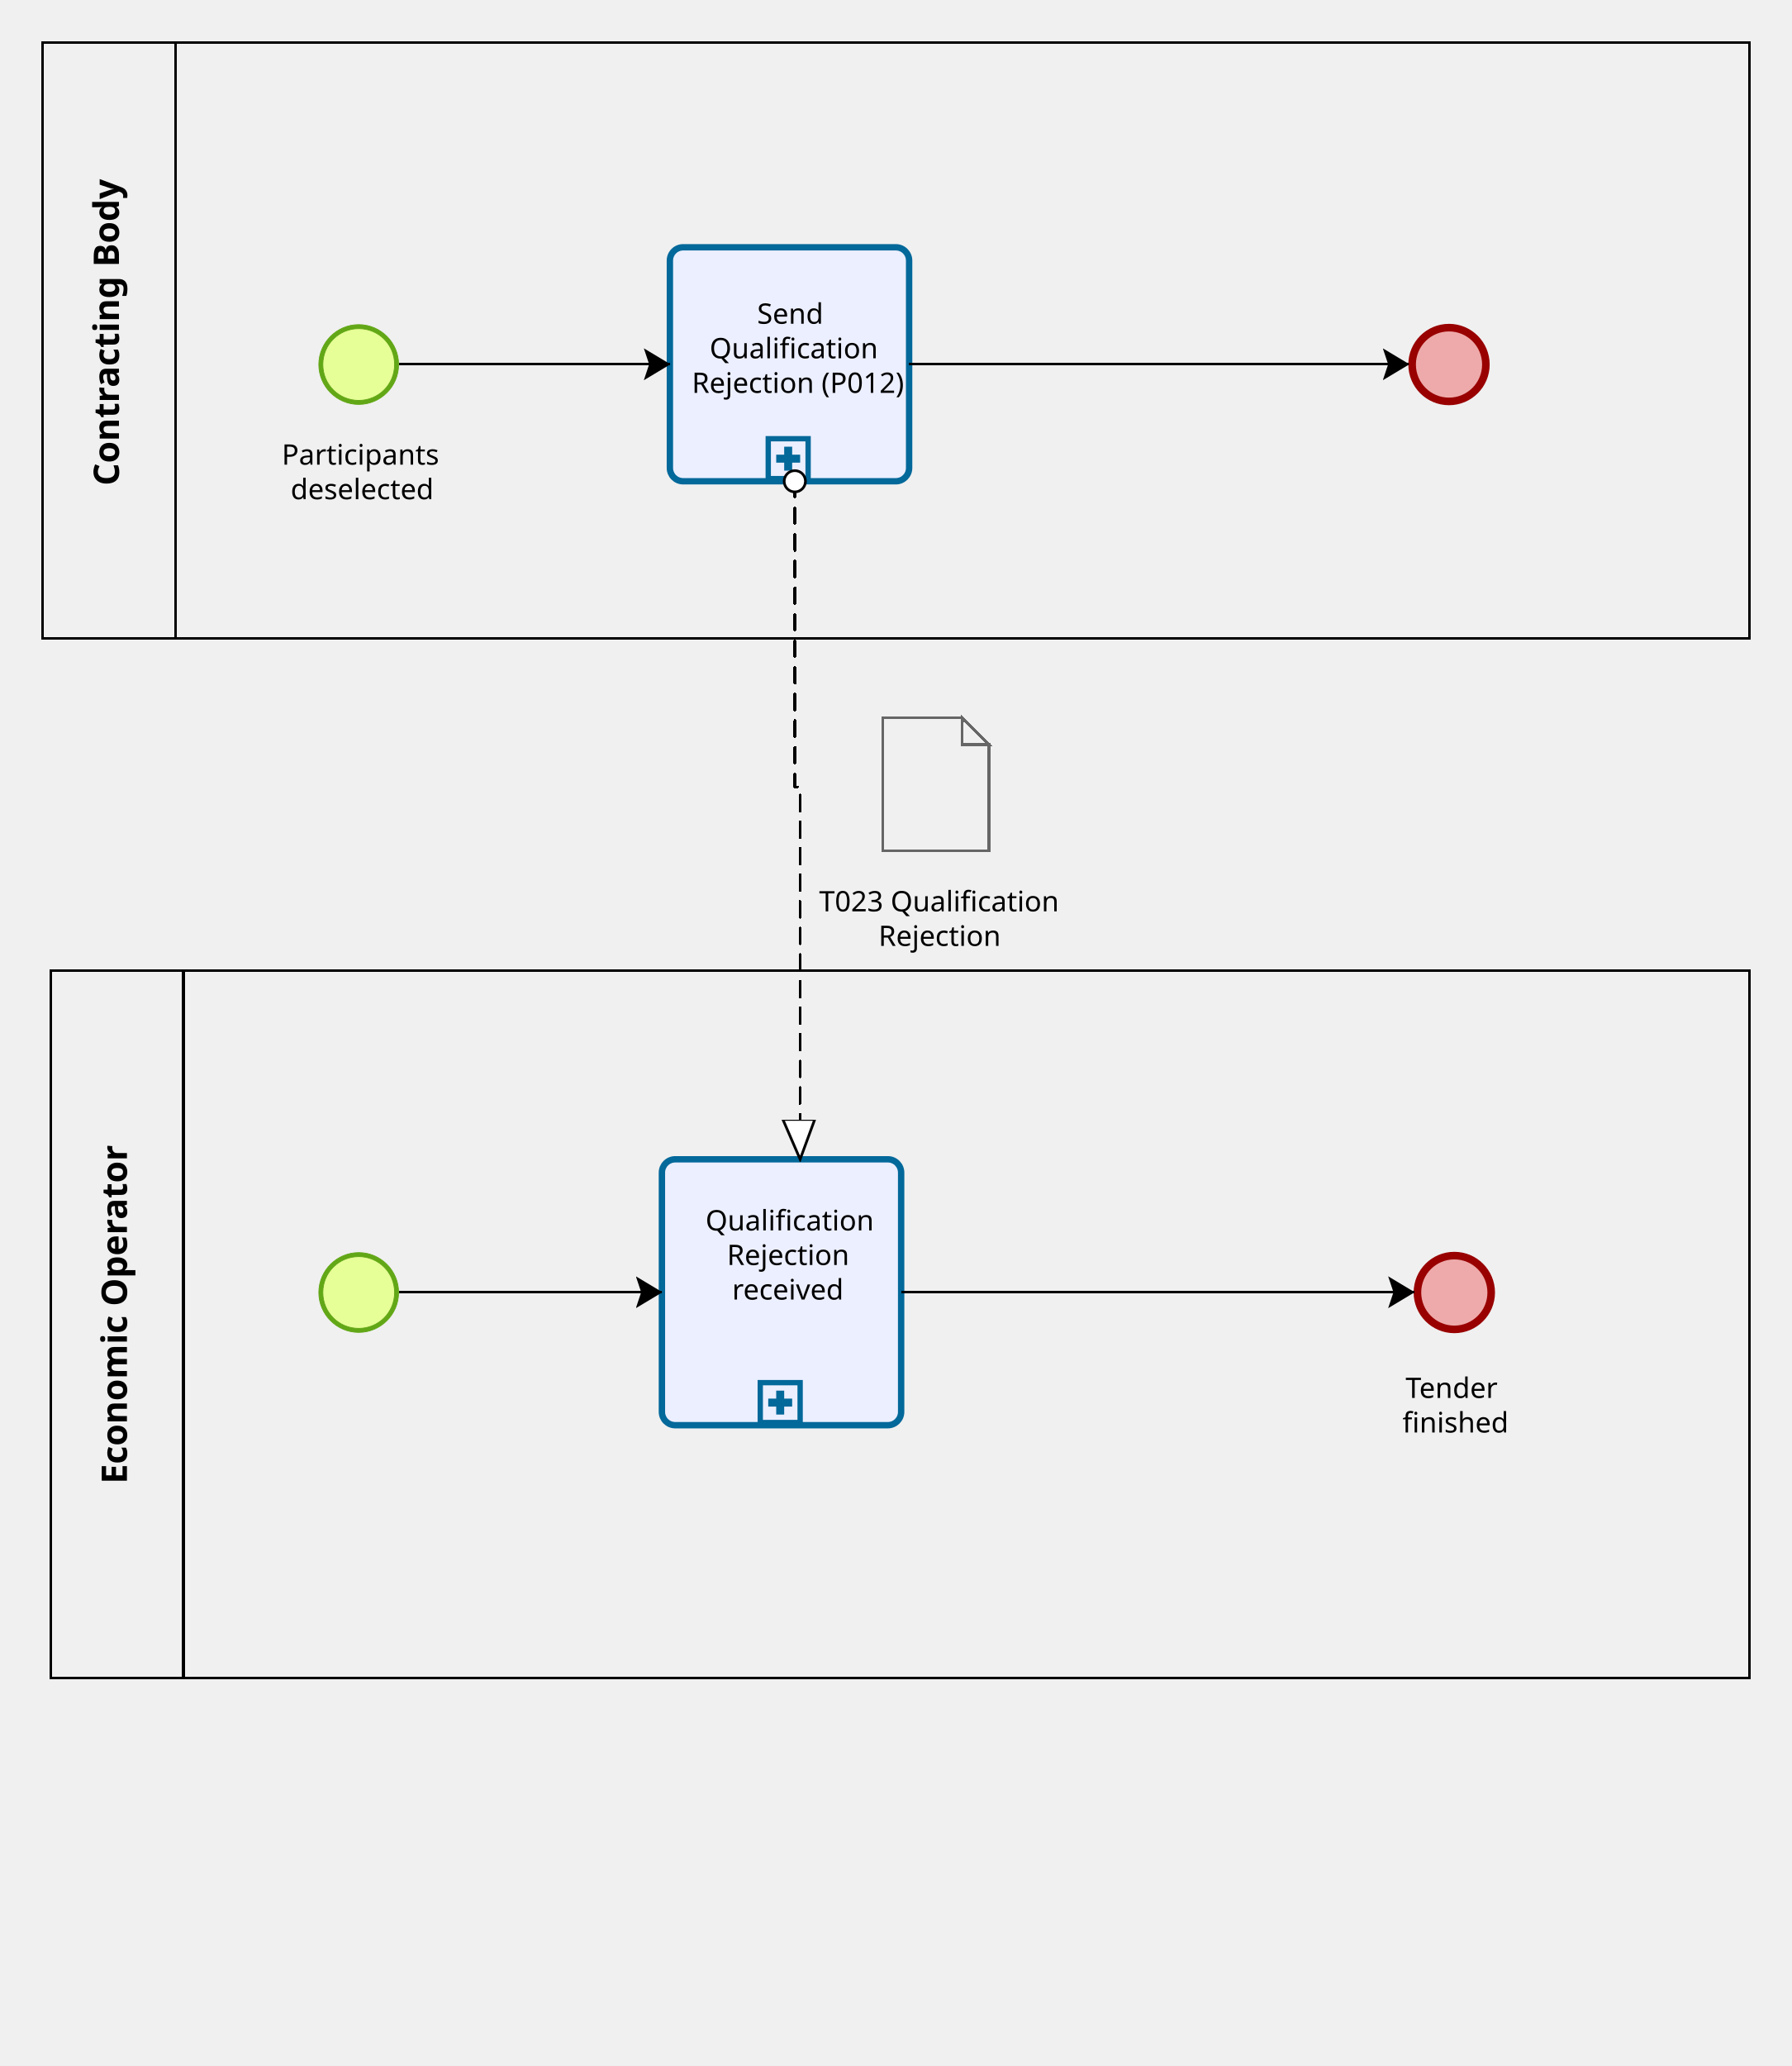
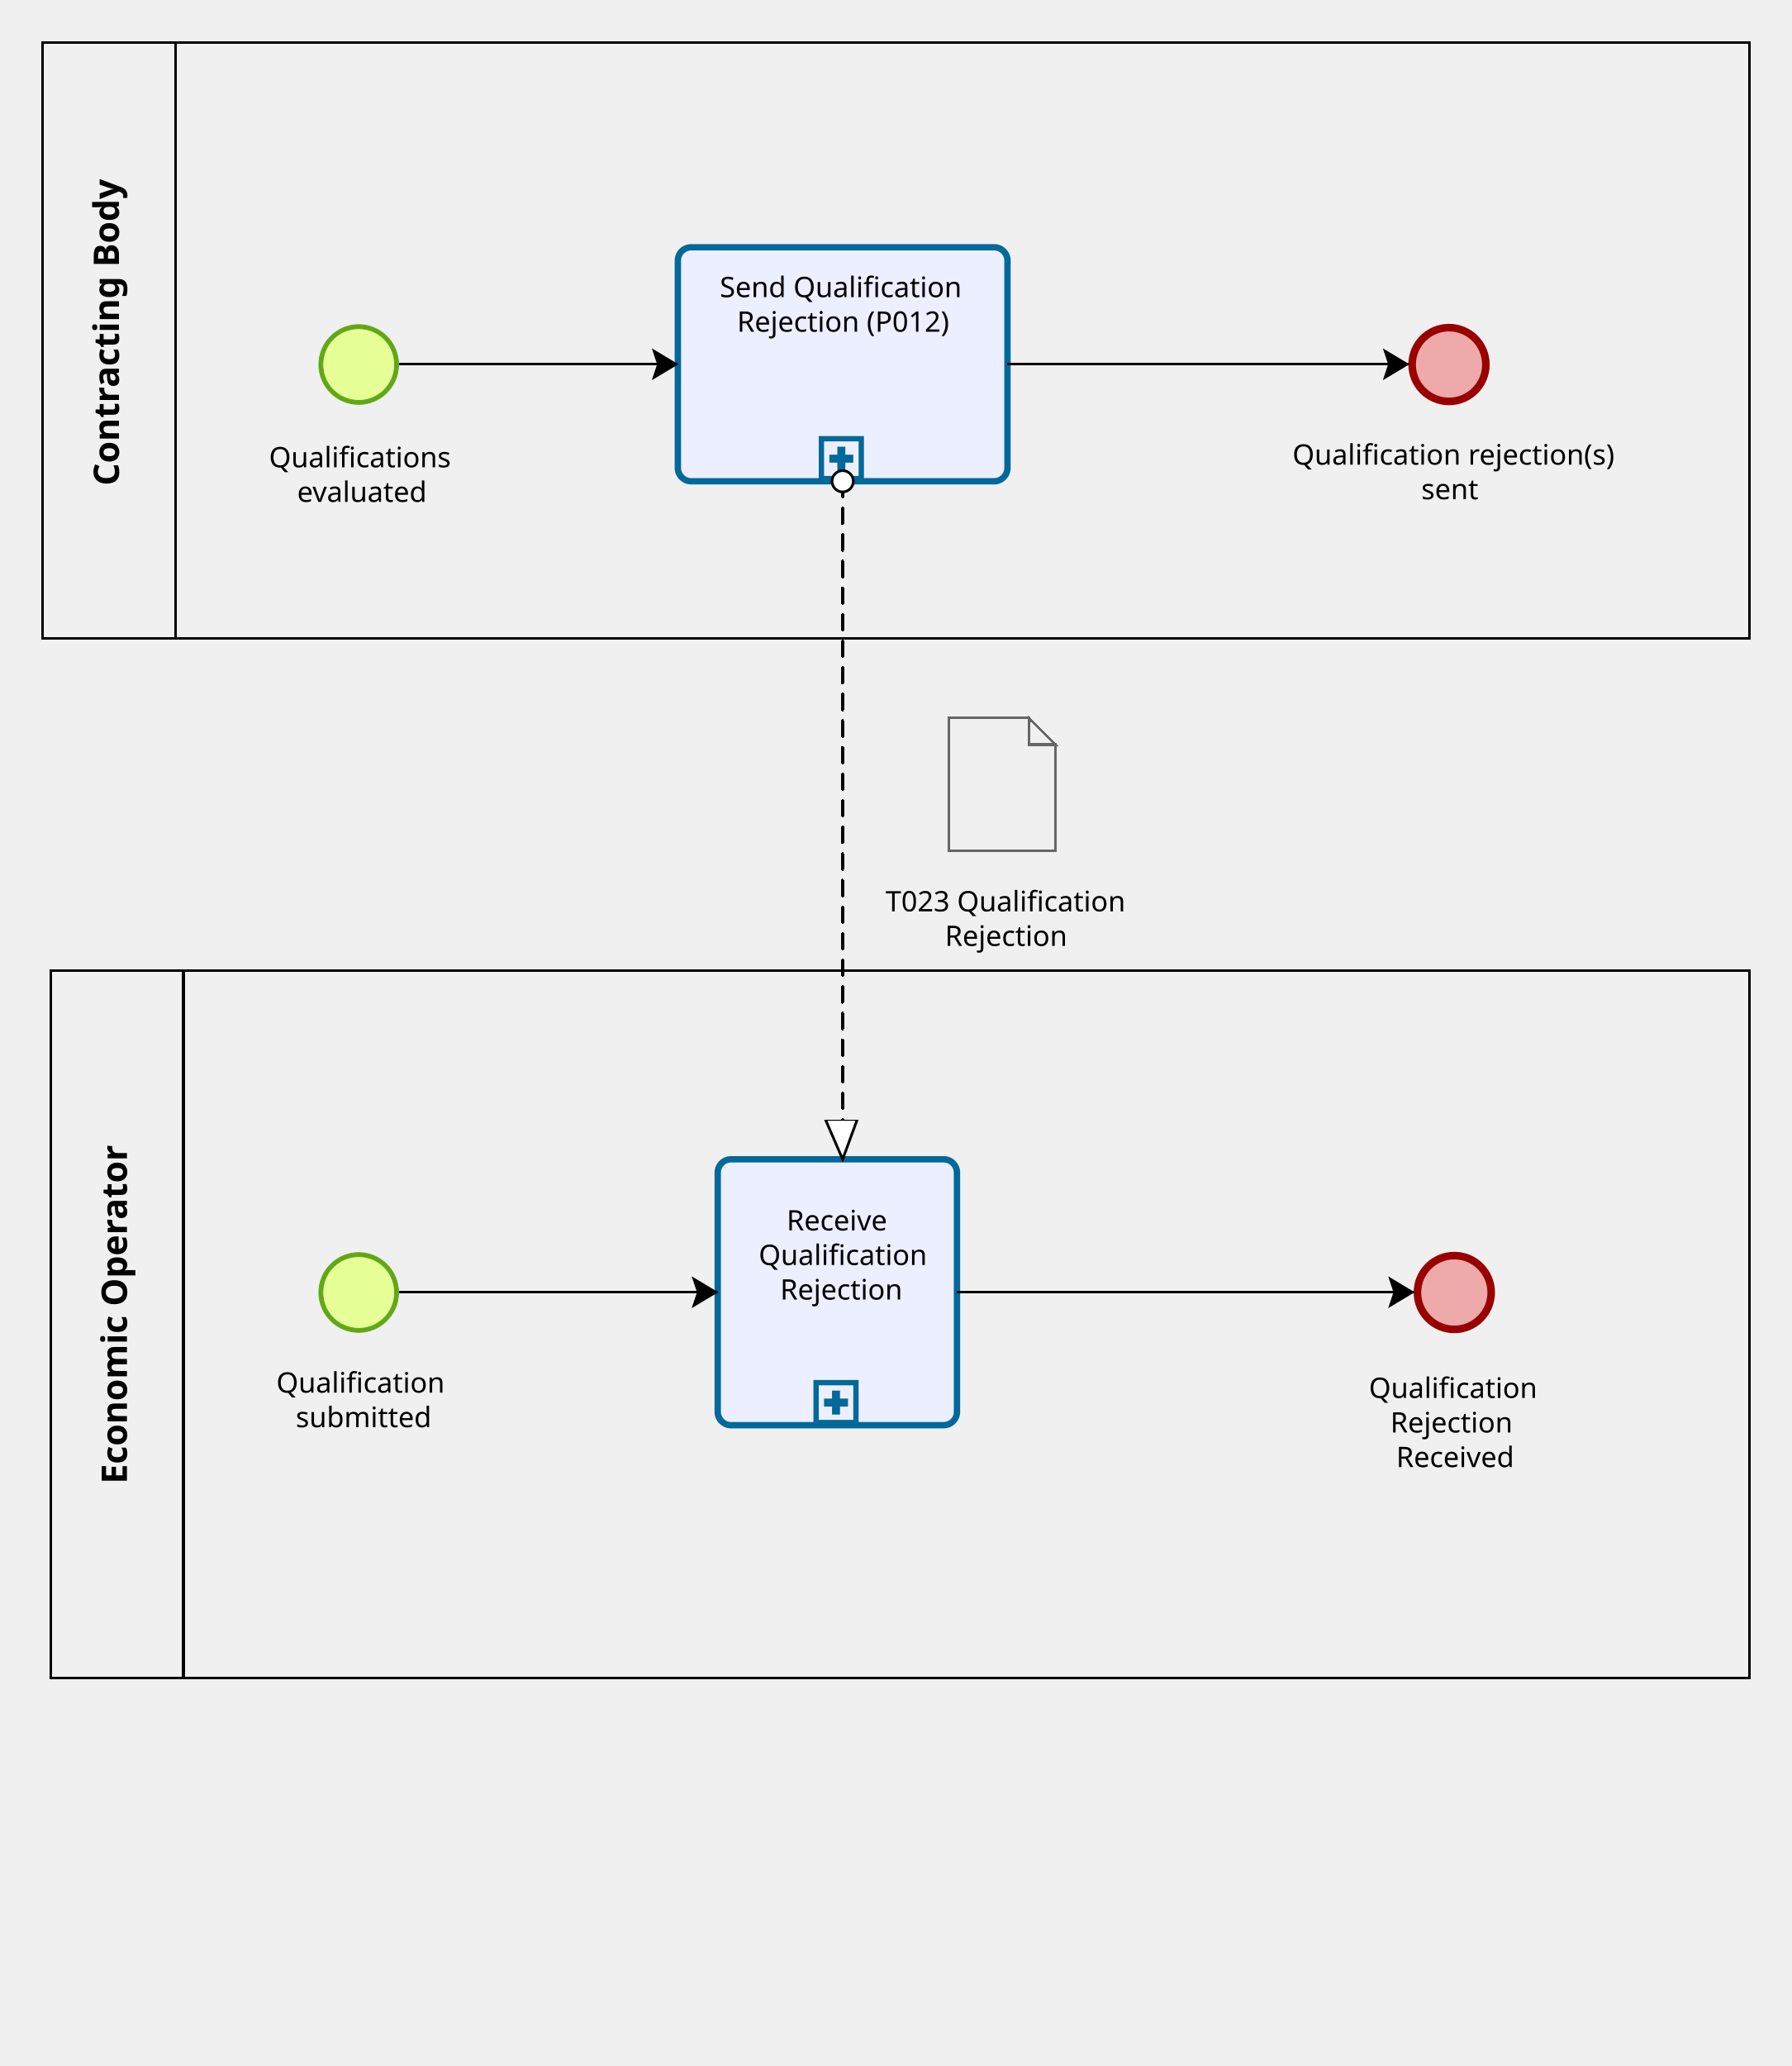
<svg xmlns="http://www.w3.org/2000/svg" width="674" height="777px" viewBox="30, -2, 674, 777" version="1.1">
  <defs>
    <marker refX="9.8" refY="6" orient="auto" markerWidth="12" markerHeight="12" markerUnits="strokeWidth" id="arrowSecuenceFlow47af84fc-600a-4b26-b500-8e36ffcc7849">
      <path d="M0 0 L2 6 L0 12 L10 6 z" style="fill:black;" />
    </marker>
  </defs>
  <g class="djs-group">
    <g transform="matrix(1, 0, 0, 1, 49, 363)" id="gfx-eead1193-fecd-4ff6-ac00-200f2e2a0f97" display="block" class="djs-element djs-shape" data-element-id="eead1193-fecd-4ff6-ac00-200f2e2a0f97">
      <g class="djs-visual">
        <g>
          <rect x="0" y="0" width="639" height="266" opacity="0" fill-opacity="0" style="fill:transparent;" />
          <path d="M639 0 L0 0 L0 266 L639 266 z M50 0 L50 266" stroke-width="1px" shape-rendering="crispEdges" fill-opacity="0" class="" style="fill:transparent;stroke:black;" />
        </g>
      </g>
      <svg width="50" height="266" class="djs-svg-text">
        <text transform="matrix(-1.83697E-16, -1, 1, -1.83697E-16, 0, 266)" font-family="'Segoe UI'" font-size="13.281px" font-style="normal" font-weight="bold" lineHeight="1.2" textDirection="270" textAlign="center" class="djs-label" style="fill:black;">
          <tspan x="72.935" y="28.75">Economic Operator</tspan>
        </text>
      </svg>
    </g>
  </g>
  <g class="djs-group">
    <g transform="matrix(1, 0, 0, 1, 46, 14)" id="gfx-ffb2d358-6819-4943-be00-db9b5a2b4782" display="block" class="djs-element djs-shape" data-element-id="ffb2d358-6819-4943-be00-db9b5a2b4782">
      <g class="djs-visual">
        <g>
          <rect x="0" y="0" width="642" height="224" opacity="0" fill-opacity="0" style="fill:transparent;" />
          <path d="M642 0 L0 0 L0 224 L642 224 z M50 0 L50 224" stroke-width="1px" shape-rendering="crispEdges" fill-opacity="0" class="" style="fill:transparent;stroke:black;" />
        </g>
      </g>
      <svg width="50" height="224" class="djs-svg-text">
        <text transform="matrix(-1.83697E-16, -1, 1, -1.83697E-16, 0, 224)" font-family="'Segoe UI'" font-size="13.281px" font-style="normal" font-weight="bold" lineHeight="1.2" textDirection="270" textAlign="center" class="djs-label" style="fill:black;">
          <tspan x="57.363" y="28.75">Contracting Body</tspan>
        </text>
      </svg>
    </g>
  </g>
  <g class="djs-group">
-     <g transform="matrix(1, 0, 0, 1, 279, 434)" id="gfx-c68ac644-a63e-41f5-92b7-75d676883d5c" display="block" class="djs-element djs-shape" data-element-id="c68ac644-a63e-41f5-92b7-75d676883d5c">
+     <g transform="matrix(1, 0, 0, 1, 300, 434)" id="gfx-c68ac644-a63e-41f5-92b7-75d676883d5c" display="block" class="djs-element djs-shape" data-element-id="c68ac644-a63e-41f5-92b7-75d676883d5c">
      <g class="djs-visual">
        <g>
          <rect x="0" y="0" width="90" height="100" rx="5" stroke-width="2.4px" class="" style="fill:#ECEFFF;stroke:#03689A;" />
          <g>
            <g transform="translate(37, 84)">
              <rect x="0" y="0" width="15" height="15" stroke-width="2px" style="fill:#ECEFFF;stroke:#03689A;" />
              <path d="M7.5 3 L7.5 12 M3 7.5 L12 7.5" stroke-width="3px" style="fill:#ECEFFF;stroke:#03689A;" />
            </g>
          </g>
        </g>
      </g>
    </g>
  </g>
  <g class="djs-group">
-     <g transform="matrix(1, 0, 0, 1, 280, 446)" id="gfx-2bbdbc4e-f4cf-463d-b3f6-19480c272e34" display="block" class="djs-element djs-shape" data-element-id="2bbdbc4e-f4cf-463d-b3f6-19480c272e34">
-       <g class="djs-visual">
-         <rect x="0" y="0" width="90" height="66" fill-opacity="0" stroke-opacity="0" style="fill:#FFFFFF;stroke:transparent;" />
-         <svg width="90" height="61" class="djs-svg-text">
-           <text font-family="'Segoe UI'" font-size="10.625px" font-style="normal" font-weight="normal" lineHeight="1.2" textDirection="0" textAlign="center" class="djs-label" style="fill:black;">
-             <tspan x="15.414" y="14.75">Qualification</tspan>
-             <tspan x="23.485" y="27.75">Rejection</tspan>
-             <tspan x="25.414" y="40.75">received</tspan>
-           </text>
-         </svg>
-       </g>
-     </g>
-   </g>
-   <g class="djs-group">
-     <g transform="matrix(1, 0, 0, 1, 282, 91)" id="gfx-ca841391-2591-4799-8b28-d960d13c8da1" display="block" class="djs-element djs-shape" data-element-id="ca841391-2591-4799-8b28-d960d13c8da1">
-       <g class="djs-visual">
-         <g>
-           <rect x="0" y="0" width="90" height="88" rx="5" stroke-width="2.4px" class="" style="fill:#ECEFFF;stroke:#03689A;" />
+     <g transform="matrix(1, 0, 0, 1, 300, 446)" id="gfx-a4bab64a-ca93-4365-a1f2-e125d5be2542" display="block" class="djs-element djs-shape" data-element-id="a4bab64a-ca93-4365-a1f2-e125d5be2542">
+       <g class="djs-visual">
+         <rect x="0" y="0" width="90" height="75" fill-opacity="0" stroke-opacity="0" style="fill:#FFFFFF;stroke:transparent;" />
+         <svg width="90" height="70" class="djs-svg-text">
+           <text font-family="'Segoe UI'" font-size="10.625px" font-style="normal" font-weight="normal" lineHeight="1.2" textDirection="0" textAlign="center" class="djs-label" style="fill:black;">
+             <tspan x="25.912" y="14.75">Receive </tspan>
+             <tspan x="15.414" y="27.75">Qualification</tspan>
+             <tspan x="23.485" y="40.75">Rejection</tspan>
+           </text>
+         </svg>
+       </g>
+     </g>
+   </g>
+   <g class="djs-group">
+     <g transform="matrix(1, 0, 0, 1, 285, 91)" id="gfx-ca841391-2591-4799-8b28-d960d13c8da1" display="block" class="djs-element djs-shape" data-element-id="ca841391-2591-4799-8b28-d960d13c8da1">
+       <g class="djs-visual">
+         <g>
+           <rect x="0" y="0" width="124" height="88" rx="5" stroke-width="2.4px" class="" style="fill:#ECEFFF;stroke:#03689A;" />
          <g>
-             <g transform="translate(37, 72)">
+             <g transform="translate(54, 72)">
              <rect x="0" y="0" width="15" height="15" stroke-width="2px" style="fill:#ECEFFF;stroke:#03689A;" />
              <path d="M7.5 3 L7.5 12 M3 7.5 L12 7.5" stroke-width="3px" style="fill:#ECEFFF;stroke:#03689A;" />
            </g>
          </g>
        </g>
      </g>
    </g>
  </g>
  <g class="djs-group">
-     <g transform="matrix(1, 0, 0, 1, 283, 105)" id="gfx-cbccba2d-4937-4233-afaa-80d32f5538d0" display="block" class="djs-element djs-shape" data-element-id="cbccba2d-4937-4233-afaa-80d32f5538d0">
-       <g class="djs-visual">
-         <rect x="0" y="0" width="90" height="71" fill-opacity="0" stroke-opacity="0" style="fill:#FFFFFF;stroke:transparent;" />
-         <svg width="90" height="66" class="djs-svg-text">
-           <text font-family="'Segoe UI'" font-size="10.625px" font-style="normal" font-weight="normal" lineHeight="1.2" textDirection="0" textAlign="center" class="djs-label" style="fill:black;">
-             <tspan x="31.816" y="14.75">Send </tspan>
-             <tspan x="13.959" y="27.75">Qualification </tspan>
-             <tspan x="7.265" y="40.75">Rejection (P012)</tspan>
+     <g transform="matrix(1, 0, 0, 1, 288, 95)" id="gfx-dc5f1611-5b8e-42a5-869b-832a32830b31" display="block" class="djs-element djs-shape" data-element-id="dc5f1611-5b8e-42a5-869b-832a32830b31">
+       <g class="djs-visual">
+         <rect x="0" y="0" width="114" height="71" fill-opacity="0" stroke-opacity="0" style="fill:#FFFFFF;stroke:transparent;" />
+         <svg width="114" height="66" class="djs-svg-text">
+           <text font-family="'Segoe UI'" font-size="10.625px" font-style="normal" font-weight="normal" lineHeight="1.2" textDirection="0" textAlign="center" class="djs-label" style="fill:black;">
+             <tspan x="12.775" y="14.75">Send Qualification </tspan>
+             <tspan x="19.265" y="27.75">Rejection (P012)</tspan>
          </text>
        </svg>
      </g>
    </g>
  </g>
  <g class="djs-group">
    <g transform="matrix(1, 0, 0, 1, 150, 469)" id="gfx-ea86ae5c-9efc-48ec-aea2-4814044c9309" display="block" class="djs-element djs-shape" data-element-id="ea86ae5c-9efc-48ec-aea2-4814044c9309">
      <g class="djs-visual">
        <g>
          <g transform="translate(-8.90625, -8.90625) scale(1.5)">
            <path d="M16 25.2 C10.9 25.2 6.8 21.1 6.8 16 C6.8 10.9 10.9 6.8 16 6.8 C21.1 6.8 25.2 10.9 25.2 16 C25.2 21.1 21.1 25.2 16 25.2 L16 25.2 z" style="fill:#E6FF97;" />
            <path d="M15.9 7 C20.9 7 24.9 11 24.9 16 C24.9 21 20.9 25 15.9 25 C10.9 25 6.9 21 6.9 16 C6.9 11 10.9 7 15.9 7 M15.9 6 C10.4 6 5.9 10.5 5.9 16 C5.9 21.5 10.4 26 15.9 26 C21.4 26 25.9 21.5 25.9 16 C25.9 10.5 21.4 6 15.9 6 z" stroke-width="0.2px" class="" style="fill:#62A716;stroke:#62A716;" />
          </g>
        </g>
      </g>
    </g>
  </g>
  <g class="djs-group">
+     <g transform="matrix(1, 0, 0, 1, 120, 507)" id="gfx-0e9c08de-37d9-4124-9b07-5cd8b01e6585" display="block" class="djs-element djs-shape" data-element-id="0e9c08de-37d9-4124-9b07-5cd8b01e6585">
+       <g class="djs-visual">
+         <rect x="0" y="0" width="90" height="36" fill-opacity="0" stroke-opacity="0" style="fill:#FFFFFF;stroke:transparent;" />
+         <svg width="90" height="31" class="djs-svg-text">
+           <text font-family="'Segoe UI'" font-size="10.625px" font-style="normal" font-weight="normal" lineHeight="1.2" textDirection="0" textAlign="center" class="djs-label" style="fill:black;">
+             <tspan x="13.959" y="14.75">Qualification </tspan>
+             <tspan x="21.258" y="27.75">submitted</tspan>
+           </text>
+         </svg>
+       </g>
+     </g>
+   </g>
+   <g class="djs-group">
    <g transform="matrix(1, 0, 0, 1, 150, 120)" id="gfx-00b86bf5-9194-43b8-aa80-f6a15fa12f68" display="block" class="djs-element djs-shape" data-element-id="00b86bf5-9194-43b8-aa80-f6a15fa12f68">
      <g class="djs-visual">
        <g>
          <g transform="translate(-8.90625, -8.90625) scale(1.5)">
            <path d="M16 25.2 C10.9 25.2 6.8 21.1 6.8 16 C6.8 10.9 10.9 6.8 16 6.8 C21.1 6.8 25.2 10.9 25.2 16 C25.2 21.1 21.1 25.2 16 25.2 L16 25.2 z" style="fill:#E6FF97;" />
            <path d="M15.9 7 C20.9 7 24.9 11 24.9 16 C24.9 21 20.9 25 15.9 25 C10.9 25 6.9 21 6.9 16 C6.9 11 10.9 7 15.9 7 M15.9 6 C10.4 6 5.9 10.5 5.9 16 C5.9 21.5 10.4 26 15.9 26 C21.4 26 25.9 21.5 25.9 16 C25.9 10.5 21.4 6 15.9 6 z" stroke-width="0.2px" class="" style="fill:#62A716;stroke:#62A716;" />
          </g>
        </g>
      </g>
    </g>
  </g>
  <g class="djs-group">
-     <g transform="matrix(1, 0, 0, 1, 106, 158)" id="gfx-772e36d5-afe1-427a-9505-223a6e6e0132" display="block" class="djs-element djs-shape" data-element-id="772e36d5-afe1-427a-9505-223a6e6e0132">
+     <g transform="matrix(1, 0, 0, 1, 106, 159)" id="gfx-60f81ef7-8c81-4aa2-9f15-80adcd515bfd" display="block" class="djs-element djs-shape" data-element-id="60f81ef7-8c81-4aa2-9f15-80adcd515bfd">
      <g class="djs-visual">
        <rect x="0" y="0" width="117" height="53" fill-opacity="0" stroke-opacity="0" style="fill:#FFFFFF;stroke:transparent;" />
        <svg width="117" height="48" class="djs-svg-text">
          <text font-family="'Segoe UI'" font-size="10.625px" font-style="normal" font-weight="normal" lineHeight="1.2" textDirection="0" textAlign="center" class="djs-label" style="fill:black;">
-             <tspan x="30" y="14.75">Participants </tspan>
-             <tspan x="33.348" y="27.75">deselected</tspan>
+             <tspan x="25.206" y="14.75">Qualifications </tspan>
+             <tspan x="35.782" y="27.75">evaluated</tspan>
          </text>
        </svg>
      </g>
    </g>
  </g>
  <g class="djs-group">
    <g transform="matrix(1, 0, 0, 1, 562, 469)" id="gfx-54bab902-7300-4792-b98c-ea4ed10f6a24" display="block" class="djs-element djs-shape" data-element-id="54bab902-7300-4792-b98c-ea4ed10f6a24">
      <g class="djs-visual">
        <g>
          <g transform="translate(-8.90625, -8.90625) scale(1.5)">
            <path d="M16 25.2 A9.2 9.2 0 1 1 25.2 16 A9.2 9.2 0 0 1 16 25.2 z" style="fill:#EEAAAA;" />
            <path d="M16 7.5 A8.5 8.5 0 1 1 7.5 16 A8.5 8.5 0 0 1 16 7.5 M16 6 A10 10 0 1 0 26 16 A10 10 0 0 0 16 6 z" stroke-width="0.4px" class="" style="fill:#990000;stroke:#990000;" />
          </g>
        </g>
      </g>
    </g>
  </g>
  <g class="djs-group">
-     <g transform="matrix(1, 0, 0, 1, 537, 509)" id="gfx-a45e4137-4874-45f7-b25d-4ff5b457a8ba" display="block" class="djs-element djs-shape" data-element-id="a45e4137-4874-45f7-b25d-4ff5b457a8ba">
+     <g transform="matrix(1, 0, 0, 1, 537, 509)" id="gfx-3f9feeb8-b7e7-4c15-a63b-b0d0a8d92683" display="block" class="djs-element djs-shape" data-element-id="3f9feeb8-b7e7-4c15-a63b-b0d0a8d92683">
      <g class="djs-visual">
        <rect x="0" y="0" width="78" height="53" fill-opacity="0" stroke-opacity="0" style="fill:#FFFFFF;stroke:transparent;" />
        <svg width="78" height="48" class="djs-svg-text">
          <text font-family="'Segoe UI'" font-size="10.625px" font-style="normal" font-weight="normal" lineHeight="1.2" textDirection="0" textAlign="center" class="djs-label" style="fill:black;">
-             <tspan x="21.75" y="14.75">Tender </tspan>
-             <tspan x="20.599" y="27.75">finished</tspan>
+             <tspan x="7.959" y="14.75">Qualification </tspan>
+             <tspan x="16.031" y="27.75">Rejection </tspan>
+             <tspan x="18.24" y="40.75">Received</tspan>
          </text>
        </svg>
      </g>
    </g>
  </g>
  <g class="djs-group">
    <g transform="matrix(1, 0, 0, 1, 560, 120)" id="gfx-c5bb140e-b35b-4b3e-9b13-9f1e1994d7ba" display="block" class="djs-element djs-shape" data-element-id="c5bb140e-b35b-4b3e-9b13-9f1e1994d7ba">
      <g class="djs-visual">
        <g>
          <g transform="translate(-8.90625, -8.90625) scale(1.5)">
            <path d="M16 25.2 A9.2 9.2 0 1 1 25.2 16 A9.2 9.2 0 0 1 16 25.2 z" style="fill:#EEAAAA;" />
            <path d="M16 7.5 A8.5 8.5 0 1 1 7.5 16 A8.5 8.5 0 0 1 16 7.5 M16 6 A10 10 0 1 0 26 16 A10 10 0 0 0 16 6 z" stroke-width="0.4px" class="" style="fill:#990000;stroke:#990000;" />
          </g>
        </g>
      </g>
    </g>
  </g>
  <g class="djs-group">
-     <g transform="matrix(1, 0, 0, 1, 362, 268)" id="gfx-fffbe3f3-34fb-4f83-9654-afab4bc12135" display="block" class="djs-element djs-shape" data-element-id="fffbe3f3-34fb-4f83-9654-afab4bc12135">
+     <g transform="matrix(1, 0, 0, 1, 502, 158)" id="gfx-fac29fc7-eb94-4516-a020-7b235ca4d094" display="block" class="djs-element djs-shape" data-element-id="fac29fc7-eb94-4516-a020-7b235ca4d094">
+       <g class="djs-visual">
+         <rect x="0" y="0" width="145" height="66" fill-opacity="0" stroke-opacity="0" style="fill:#FFFFFF;stroke:transparent;" />
+         <svg width="145" height="61" class="djs-svg-text">
+           <text font-family="'Segoe UI'" font-size="10.625px" font-style="normal" font-weight="normal" lineHeight="1.2" textDirection="0" textAlign="center" class="djs-label" style="fill:black;">
+             <tspan x="14.207" y="14.75">Qualification rejection(s) </tspan>
+             <tspan x="62.666" y="27.75">sent</tspan>
+           </text>
+         </svg>
+       </g>
+     </g>
+   </g>
+   <g class="djs-group">
+     <g transform="matrix(1, 0, 0, 1, 387, 268)" id="gfx-fffbe3f3-34fb-4f83-9654-afab4bc12135" display="block" class="djs-element djs-shape" data-element-id="fffbe3f3-34fb-4f83-9654-afab4bc12135">
      <g class="djs-visual">
        <g>
          <path d="M30 0 L0 0 L0 50 L40 50 L40 10 L30 10 z" shape-rendering="crispEdges" class="" style="fill:#F0F0F0;stroke:#666666;" />
          <path d="M30 0 L30 10 L40 10 z" shape-rendering="crispEdges" fill-opacity="0" style="fill:transparent;stroke:#666666;" />
        </g>
      </g>
    </g>
  </g>
  <g class="djs-group">
-     <g transform="matrix(1, 0, 0, 1, 330, 326)" id="gfx-a3e3be89-d90a-4ae0-b5c3-74432e49d38b" display="block" class="djs-element djs-shape" data-element-id="a3e3be89-d90a-4ae0-b5c3-74432e49d38b">
+     <g transform="matrix(1, 0, 0, 1, 355, 326)" id="gfx-b4e84290-8b3c-465b-9e5c-4ae7d1a40eea" display="block" class="djs-element djs-shape" data-element-id="b4e84290-8b3c-465b-9e5c-4ae7d1a40eea">
      <g class="djs-visual">
        <rect x="0" y="0" width="104" height="66" fill-opacity="0" stroke-opacity="0" style="fill:#FFFFFF;stroke:transparent;" />
        <svg width="104" height="61" class="djs-svg-text">
          <text font-family="'Segoe UI'" font-size="10.625px" font-style="normal" font-weight="normal" lineHeight="1.2" textDirection="0" textAlign="center" class="djs-label" style="fill:black;">
            <tspan x="8.136" y="14.75">T023 Qualification </tspan>
            <tspan x="30.485" y="27.75">Rejection</tspan>
          </text>
        </svg>
      </g>
    </g>
  </g>
  <g class="djs-group">
    <g id="gfx-640f2374-6019-4a4b-ac03-828075070870" display="block" class="djs-element djs-connection" data-element-id="640f2374-6019-4a4b-ac03-828075070870">
      <g class="djs-visual">
        <g>
          <defs>
            <marker refX="5" refY="5" orient="auto" markerWidth="10" markerHeight="10" id="startMessageFlow640f2374-6019-4a4b-ac03-828075070870">
              <circle cx="5" cy="5" r="4" stroke-width="1px" style="fill:white;stroke:black;" />
            </marker>
            <marker refX="15" refY="6.5" orient="auto" markerWidth="16" markerHeight="14" id="endMessageFlow640f2374-6019-4a4b-ac03-828075070870">
              <path d="M0 1 L0 13 L15 6.5 z" stroke-width="1px" style="fill:white;stroke:black;" />
            </marker>
          </defs>
-           <path d="M329 179 L329 294 L331 294 L331 434" marker-end="url(#endMessageFlow640f2374-6019-4a4b-ac03-828075070870)" marker-start="url(#startMessageFlow640f2374-6019-4a4b-ac03-828075070870)" stroke-width="1px" stroke-linecap="round" stroke-linejoin="round" stroke-dasharray="6 4" shape-rendering="crispEdges" fill-opacity="0" class="" style="fill:transparent;stroke:black;" />
+           <path d="M347 179 L347 434" marker-end="url(#endMessageFlow640f2374-6019-4a4b-ac03-828075070870)" marker-start="url(#startMessageFlow640f2374-6019-4a4b-ac03-828075070870)" stroke-width="1px" stroke-linecap="round" stroke-linejoin="round" stroke-dasharray="6 4" shape-rendering="crispEdges" fill-opacity="0" class="" style="fill:transparent;stroke:black;" />
        </g>
      </g>
    </g>
  </g>
  <g class="djs-group">
    <g id="gfx-47af84fc-600a-4b26-b500-8e36ffcc7849" display="block" class="djs-element djs-connection" data-element-id="47af84fc-600a-4b26-b500-8e36ffcc7849">
      <g class="djs-visual">
        <g>
          <defs>
            <marker refX="9.8" refY="6" orient="auto" markerWidth="12" markerHeight="12" markerUnits="strokeWidth" id="arrowSecuenceFlow47af84fc-600a-4b26-b500-8e36ffcc7849#1">
              <path d="M0 0 L2 6 L0 12 L10 6 z" style="fill:black;" />
            </marker>
          </defs>
-           <path d="M369 484 L562 484" marker-end="url(#arrowSecuenceFlow47af84fc-600a-4b26-b500-8e36ffcc7849)" stroke-width="1px" stroke-linejoin="round" shape-rendering="crispEdges" fill-opacity="0" class="" style="fill:transparent;stroke:black;" />
+           <path d="M390 484 L562 484" marker-end="url(#arrowSecuenceFlow47af84fc-600a-4b26-b500-8e36ffcc7849)" stroke-width="1px" stroke-linejoin="round" shape-rendering="crispEdges" fill-opacity="0" class="" style="fill:transparent;stroke:black;" />
        </g>
      </g>
    </g>
  </g>
  <g class="djs-group">
    <g id="gfx-74976b7b-2611-4b0f-b02f-2d7c13a2679d" display="block" class="djs-element djs-connection" data-element-id="74976b7b-2611-4b0f-b02f-2d7c13a2679d">
      <g class="djs-visual">
        <g>
          <defs>
            <marker refX="9.8" refY="6" orient="auto" markerWidth="12" markerHeight="12" markerUnits="strokeWidth" id="arrowSecuenceFlow74976b7b-2611-4b0f-b02f-2d7c13a2679d">
              <path d="M0 0 L2 6 L0 12 L10 6 z" style="fill:black;" />
            </marker>
          </defs>
-           <path d="M180 484 L279 484" marker-end="url(#arrowSecuenceFlow74976b7b-2611-4b0f-b02f-2d7c13a2679d)" stroke-width="1px" stroke-linejoin="round" shape-rendering="crispEdges" fill-opacity="0" class="" style="fill:transparent;stroke:black;" />
+           <path d="M180 484 L300 484" marker-end="url(#arrowSecuenceFlow74976b7b-2611-4b0f-b02f-2d7c13a2679d)" stroke-width="1px" stroke-linejoin="round" shape-rendering="crispEdges" fill-opacity="0" class="" style="fill:transparent;stroke:black;" />
        </g>
      </g>
    </g>
  </g>
  <g class="djs-group">
    <g id="gfx-baa02a9d-0068-4923-8939-4f97e35e8b92" display="block" class="djs-element djs-connection" data-element-id="baa02a9d-0068-4923-8939-4f97e35e8b92">
      <g class="djs-visual">
        <g>
          <defs>
            <marker refX="9.8" refY="6" orient="auto" markerWidth="12" markerHeight="12" markerUnits="strokeWidth" id="arrowSecuenceFlowbaa02a9d-0068-4923-8939-4f97e35e8b92">
              <path d="M0 0 L2 6 L0 12 L10 6 z" style="fill:black;" />
            </marker>
          </defs>
-           <path d="M180 135 L282 135" marker-end="url(#arrowSecuenceFlowbaa02a9d-0068-4923-8939-4f97e35e8b92)" stroke-width="1px" stroke-linejoin="round" shape-rendering="crispEdges" fill-opacity="0" class="" style="fill:transparent;stroke:black;" />
+           <path d="M180 135 L285 135" marker-end="url(#arrowSecuenceFlowbaa02a9d-0068-4923-8939-4f97e35e8b92)" stroke-width="1px" stroke-linejoin="round" shape-rendering="crispEdges" fill-opacity="0" class="" style="fill:transparent;stroke:black;" />
        </g>
      </g>
    </g>
  </g>
  <g class="djs-group">
    <g id="gfx-e5c47087-9ed8-4f3f-bbd9-da1f8b8c9f43" display="block" class="djs-element djs-connection" data-element-id="e5c47087-9ed8-4f3f-bbd9-da1f8b8c9f43">
      <g class="djs-visual">
        <g>
          <defs>
            <marker refX="9.8" refY="6" orient="auto" markerWidth="12" markerHeight="12" markerUnits="strokeWidth" id="arrowSecuenceFlowe5c47087-9ed8-4f3f-bbd9-da1f8b8c9f43">
              <path d="M0 0 L2 6 L0 12 L10 6 z" style="fill:black;" />
            </marker>
          </defs>
-           <path d="M372 135 L560 135" marker-end="url(#arrowSecuenceFlowe5c47087-9ed8-4f3f-bbd9-da1f8b8c9f43)" stroke-width="1px" stroke-linejoin="round" shape-rendering="crispEdges" fill-opacity="0" class="" style="fill:transparent;stroke:black;" />
+           <path d="M409 135 L560 135" marker-end="url(#arrowSecuenceFlowe5c47087-9ed8-4f3f-bbd9-da1f8b8c9f43)" stroke-width="1px" stroke-linejoin="round" shape-rendering="crispEdges" fill-opacity="0" class="" style="fill:transparent;stroke:black;" />
        </g>
      </g>
    </g>
  </g>
</svg>
